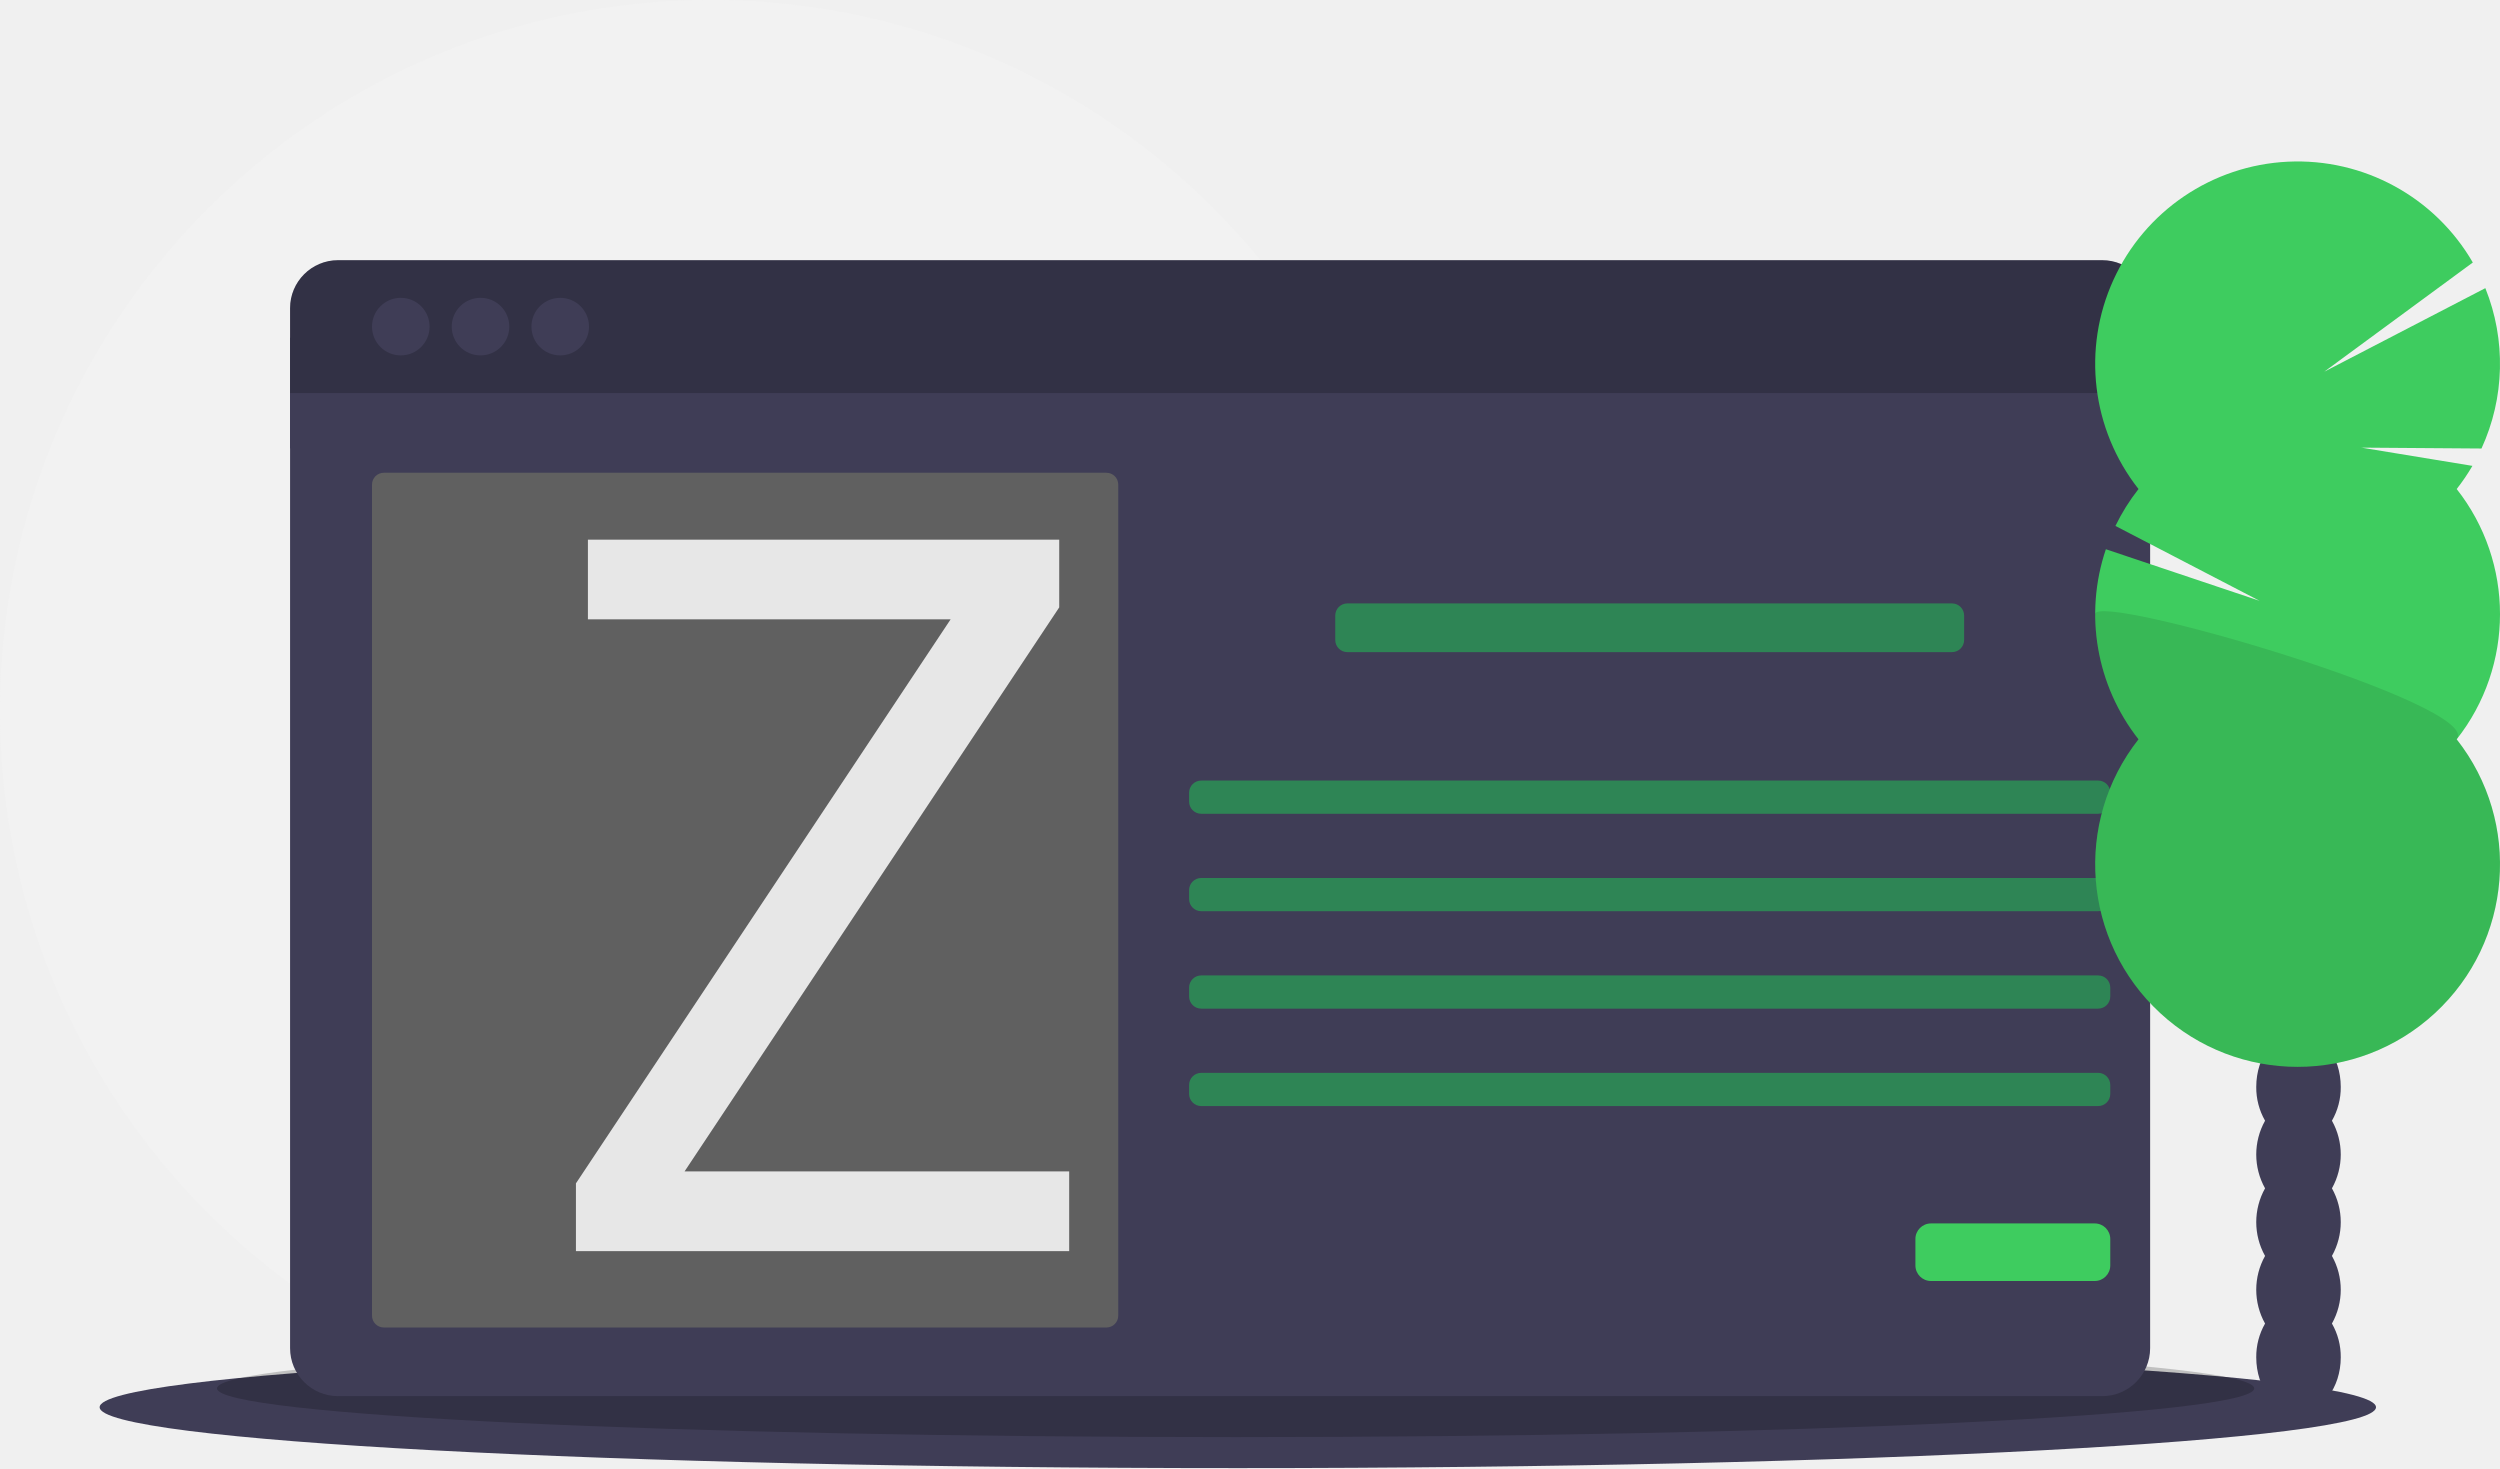
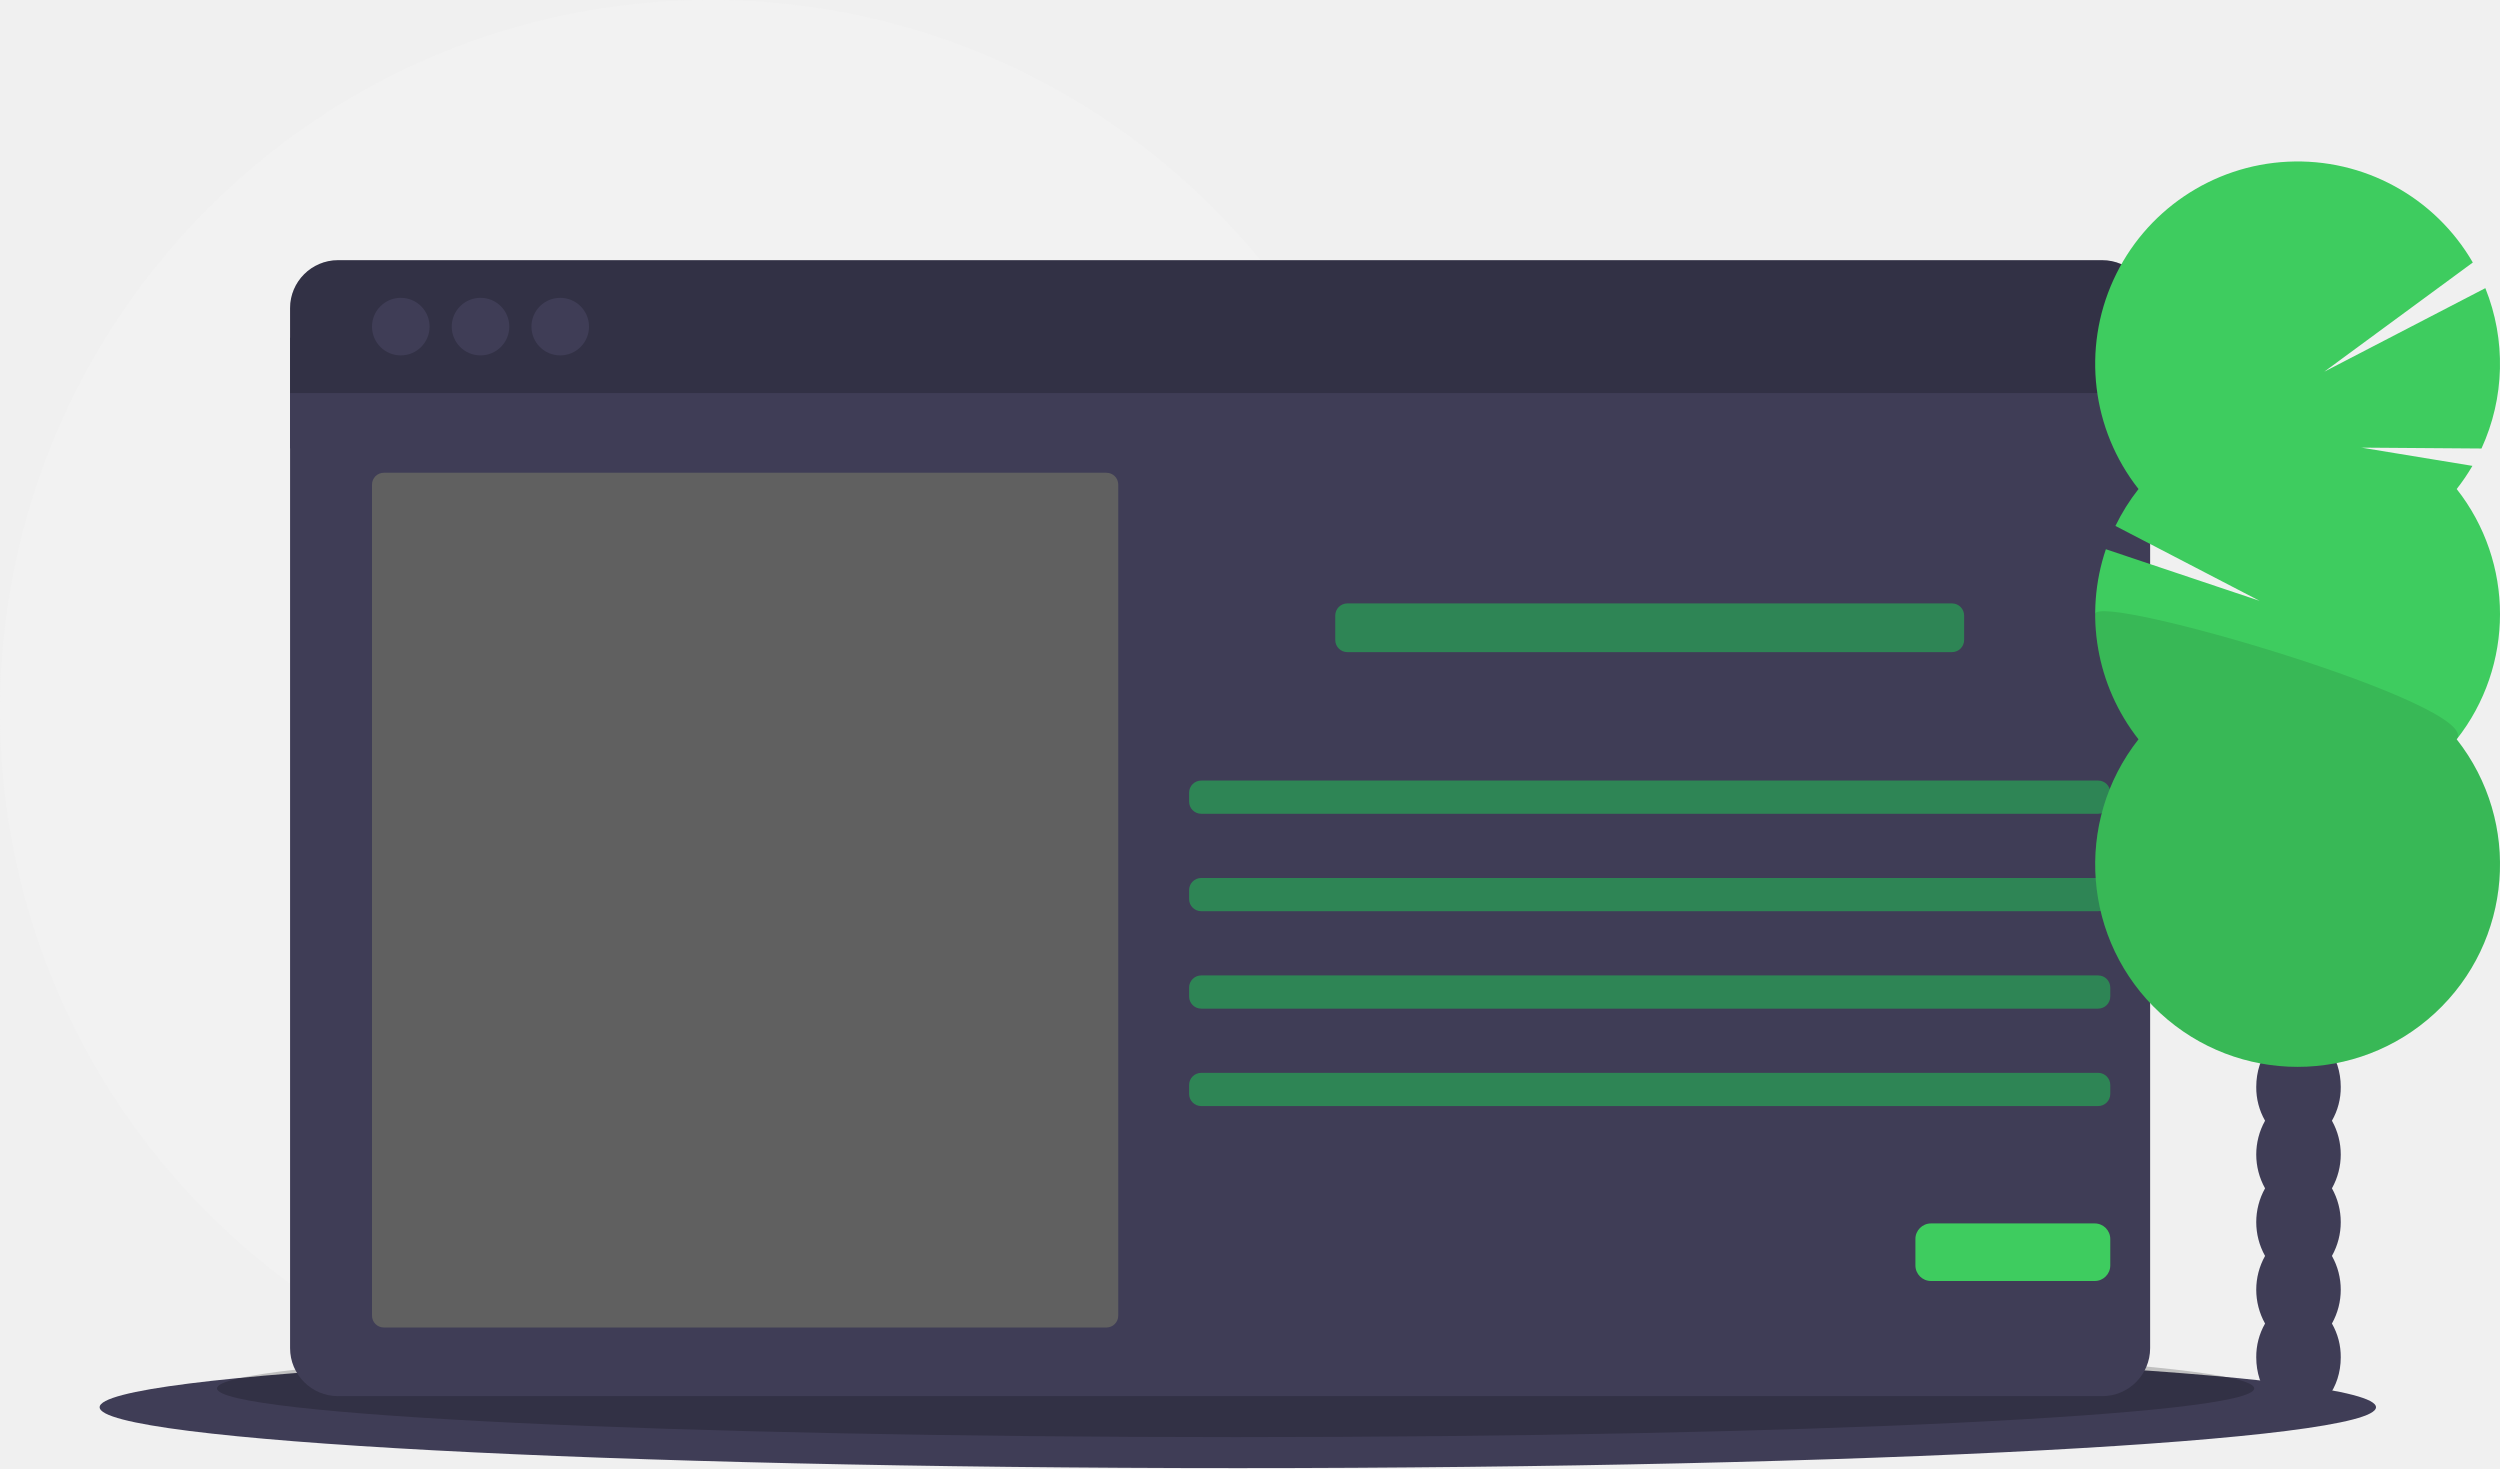
<svg xmlns="http://www.w3.org/2000/svg" width="1129" height="663" viewBox="0 0 1129 663">
  <circle cx="321" cy="321" r="321" fill="#f2f2f2" />
  <ellipse cx="559" cy="635.5" rx="514" ry="27.5" fill="#3f3d56" />
  <ellipse cx="558" cy="627" rx="460" ry="22" opacity="0.2" />
  <rect x="131" y="152.5" width="840" height="50" fill="#3f3d56" />
  <path d="M166.5,727.33A21.67,21.67,0,0,0,188.17,749H984.83A21.67,21.67,0,0,0,1006.5,727.33V296h-840Z" transform="translate(-35.5 -118.5)" fill="#3f3d56" />
  <path d="M984.83,236H188.17A21.67,21.67,0,0,0,166.5,257.67V296h840V257.67A21.67,21.67,0,0,0,984.83,236Z" transform="translate(-35.5 -118.5)" fill="#3f3d56" />
  <path d="M984.83,236H188.17A21.67,21.67,0,0,0,166.5,257.67V296h840V257.67A21.67,21.67,0,0,0,984.83,236Z" transform="translate(-35.5 -118.5)" opacity="0.2" />
  <circle cx="181" cy="147.5" r="13" fill="#3f3d56" />
  <circle cx="217" cy="147.5" r="13" fill="#3f3d56" />
  <circle cx="253" cy="147.5" r="13" fill="#3f3d56" />
  <rect x="168" y="213.5" width="337" height="386" rx="5.335" fill="#606060" />
  <rect x="603" y="272.5" width="284" height="22" rx="5.476" fill="#2e8555" />
  <rect x="537" y="352.5" width="416" height="15" rx="5.476" fill="#2e8555" />
  <rect x="537" y="396.5" width="416" height="15" rx="5.476" fill="#2e8555" />
  <rect x="537" y="440.5" width="416" height="15" rx="5.476" fill="#2e8555" />
  <rect x="537" y="484.5" width="416" height="15" rx="5.476" fill="#2e8555" />
  <rect x="865" y="552.5" width="88" height="26" rx="7.028" fill="#3ecc5f" />
  <path d="M1088.603,624.616a30.114,30.114,0,0,0,3.983-15.266c0-13.797-8.544-24.981-19.083-24.981s-19.083,11.184-19.083,24.981a30.114,30.114,0,0,0,3.983,15.266,31.248,31.248,0,0,0,0,30.532,31.248,31.248,0,0,0,0,30.532,31.248,31.248,0,0,0,0,30.532,30.114,30.114,0,0,0-3.983,15.266c0,13.797,8.544,24.981,19.083,24.981s19.083-11.184,19.083-24.981a30.114,30.114,0,0,0-3.983-15.266,31.248,31.248,0,0,0,0-30.532,31.248,31.248,0,0,0,0-30.532,31.248,31.248,0,0,0,0-30.532Z" transform="translate(-35.5 -118.5)" fill="#3f3d56" />
  <ellipse cx="1038.003" cy="460.318" rx="19.083" ry="24.981" fill="#3f3d56" />
  <ellipse cx="1038.003" cy="429.786" rx="19.083" ry="24.981" fill="#3f3d56" />
  <path d="M1144.939,339.345a91.611,91.611,0,0,0,7.107-10.461l-50.141-8.235,54.229.403a91.566,91.566,0,0,0,1.746-72.426l-72.754,37.741,67.097-49.321a91.413,91.413,0,1,0-150.971,102.298,91.458,91.458,0,0,0-10.425,16.669l65.087,33.814-69.4-23.292a91.46,91.46,0,0,0,14.738,85.837,91.406,91.406,0,1,0,143.689,0,91.418,91.418,0,0,0,0-113.029Z" transform="translate(-35.5 -118.5)" fill="#3ecc5f" fill-rule="evenodd" />
  <path d="M981.688,395.859a91.013,91.013,0,0,0,19.561,56.514,91.406,91.406,0,1,0,143.689,0C1157.19,436.821,981.688,385.6,981.688,395.859Z" transform="translate(-35.5 -118.5)" opacity="0.1" />
-   <g id="Symbols" stroke="none" stroke-width="1" fill="none" fill-rule="evenodd" fill-opacity="0.85" font-family="JCHEadA, HeadLineA" font-size="450" font-weight="400">
-     <g id="Smooth-Corners" transform="translate(-157, -55)" fill="#FFFFFF">
-       <text id="Z">
-         <tspan x="400" y="620">Z</tspan>
-       </text>
-     </g>
-   </g>
</svg>
